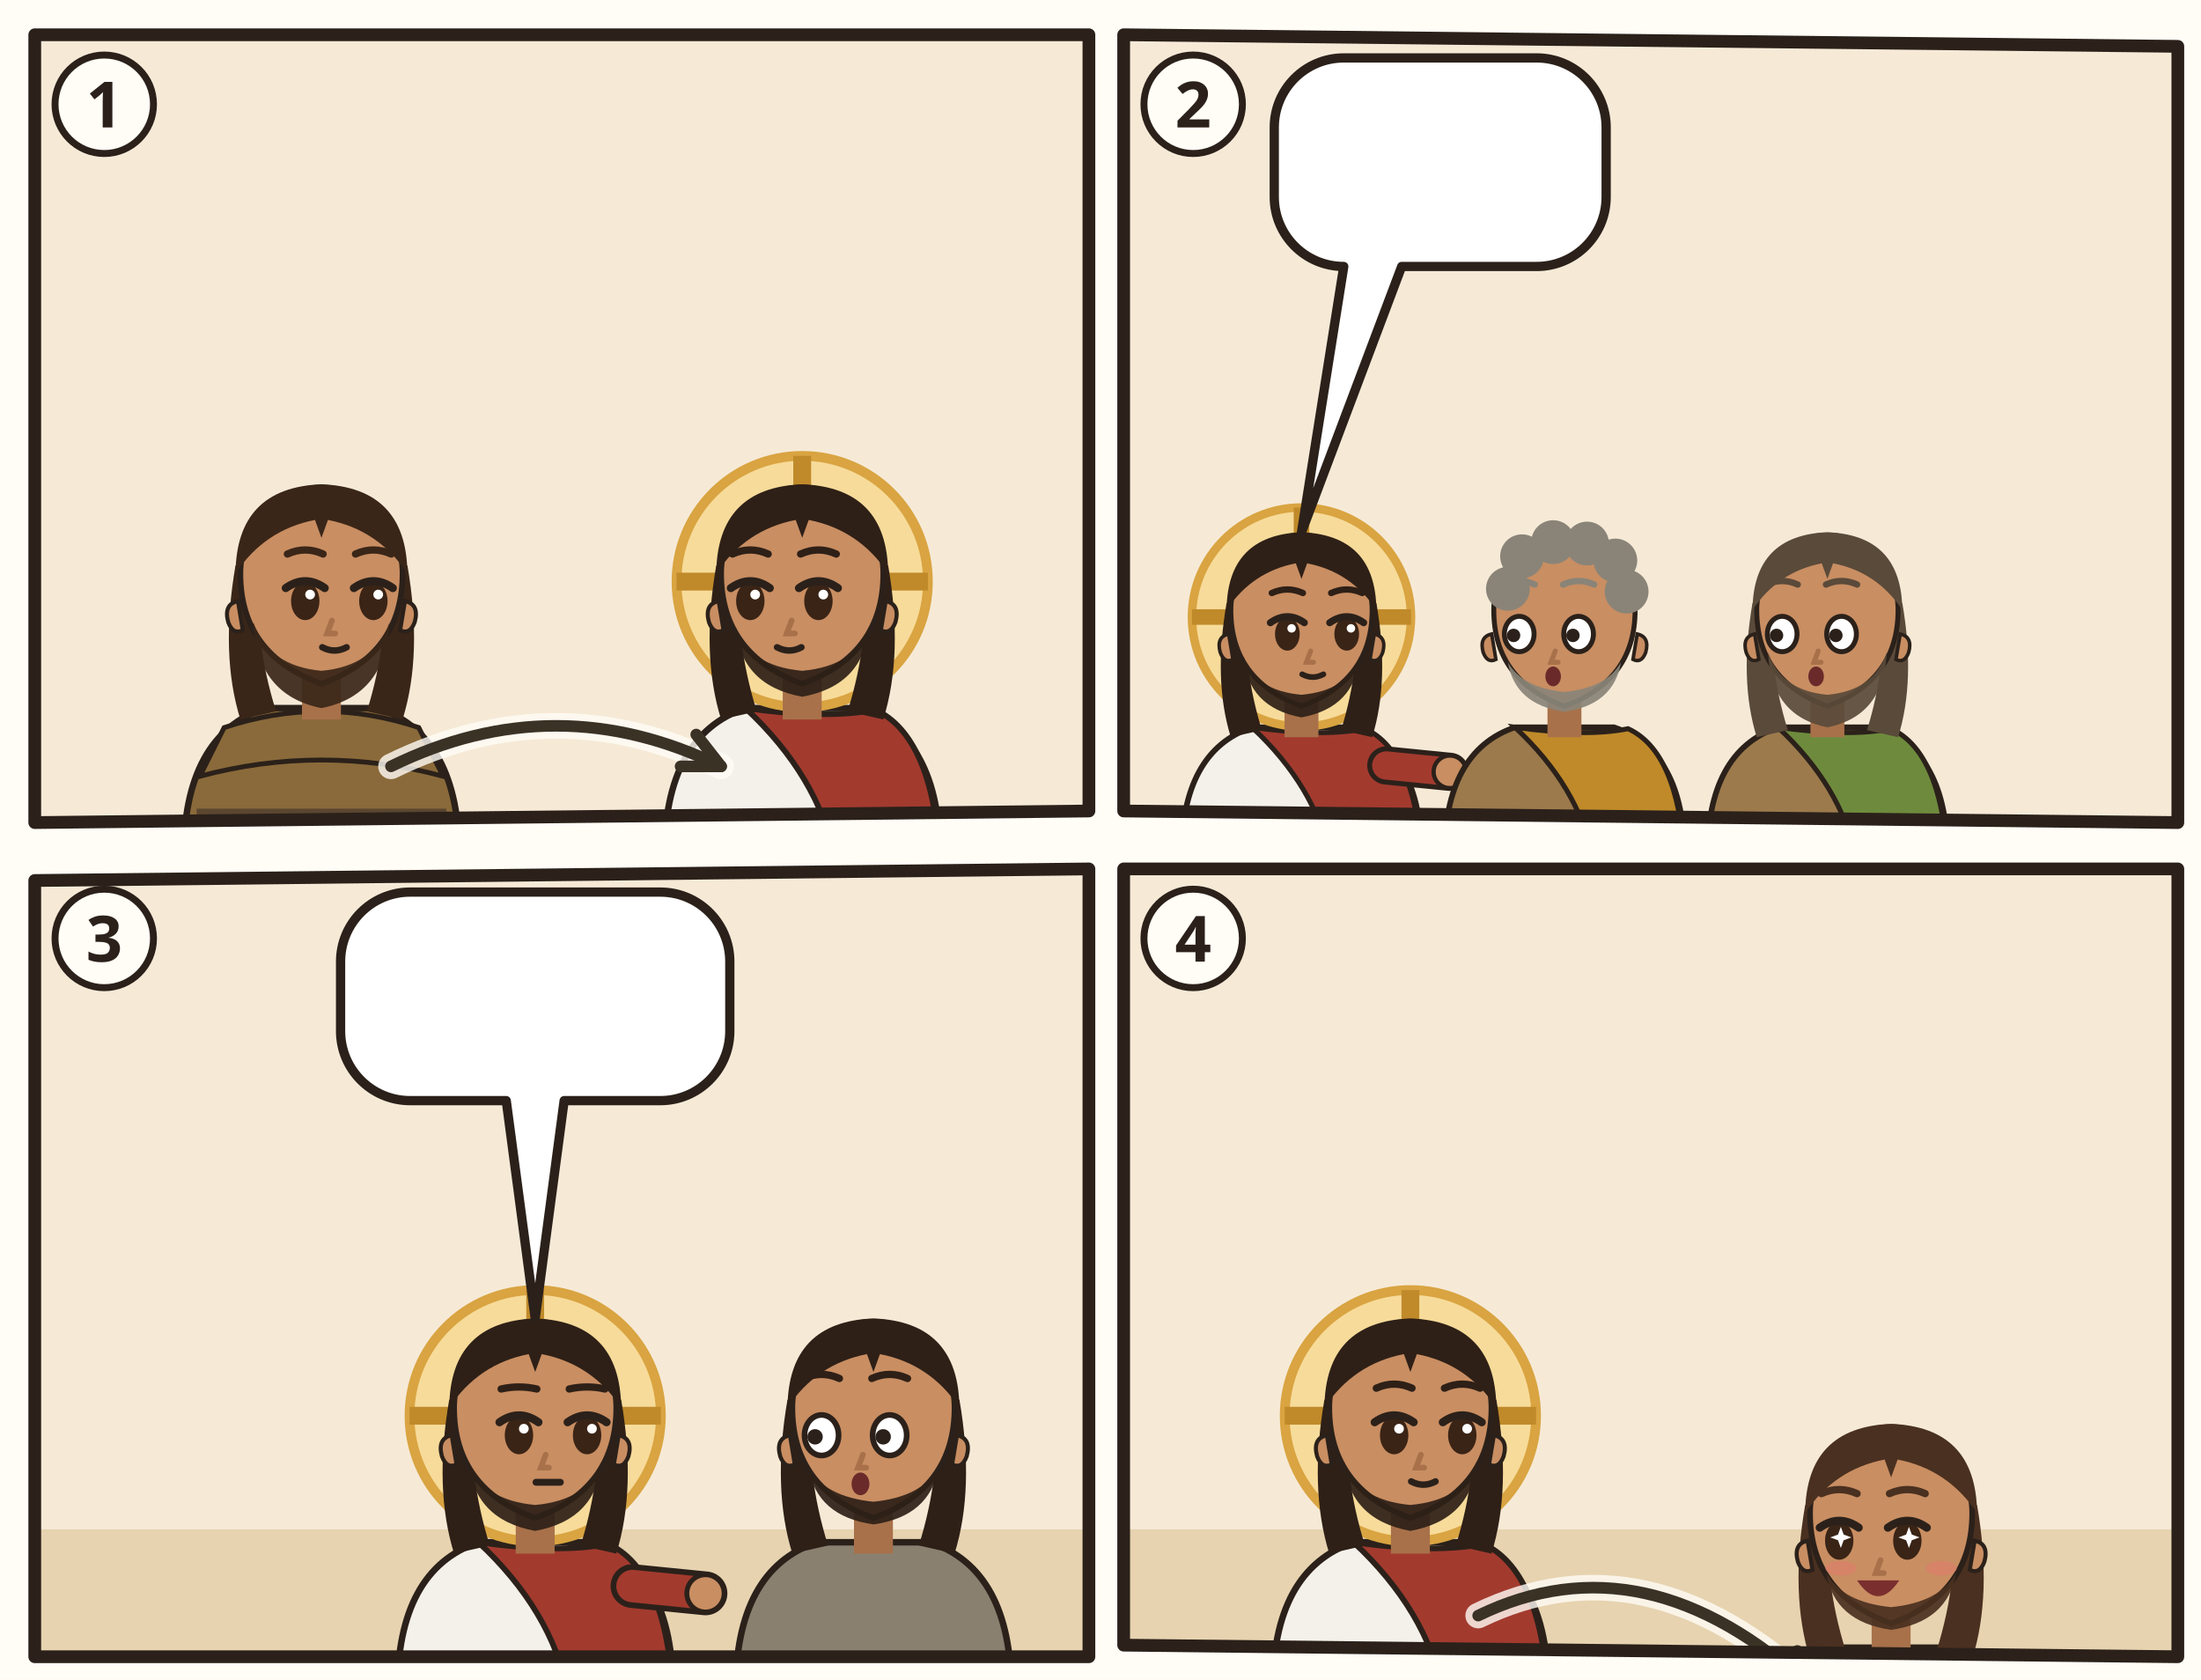
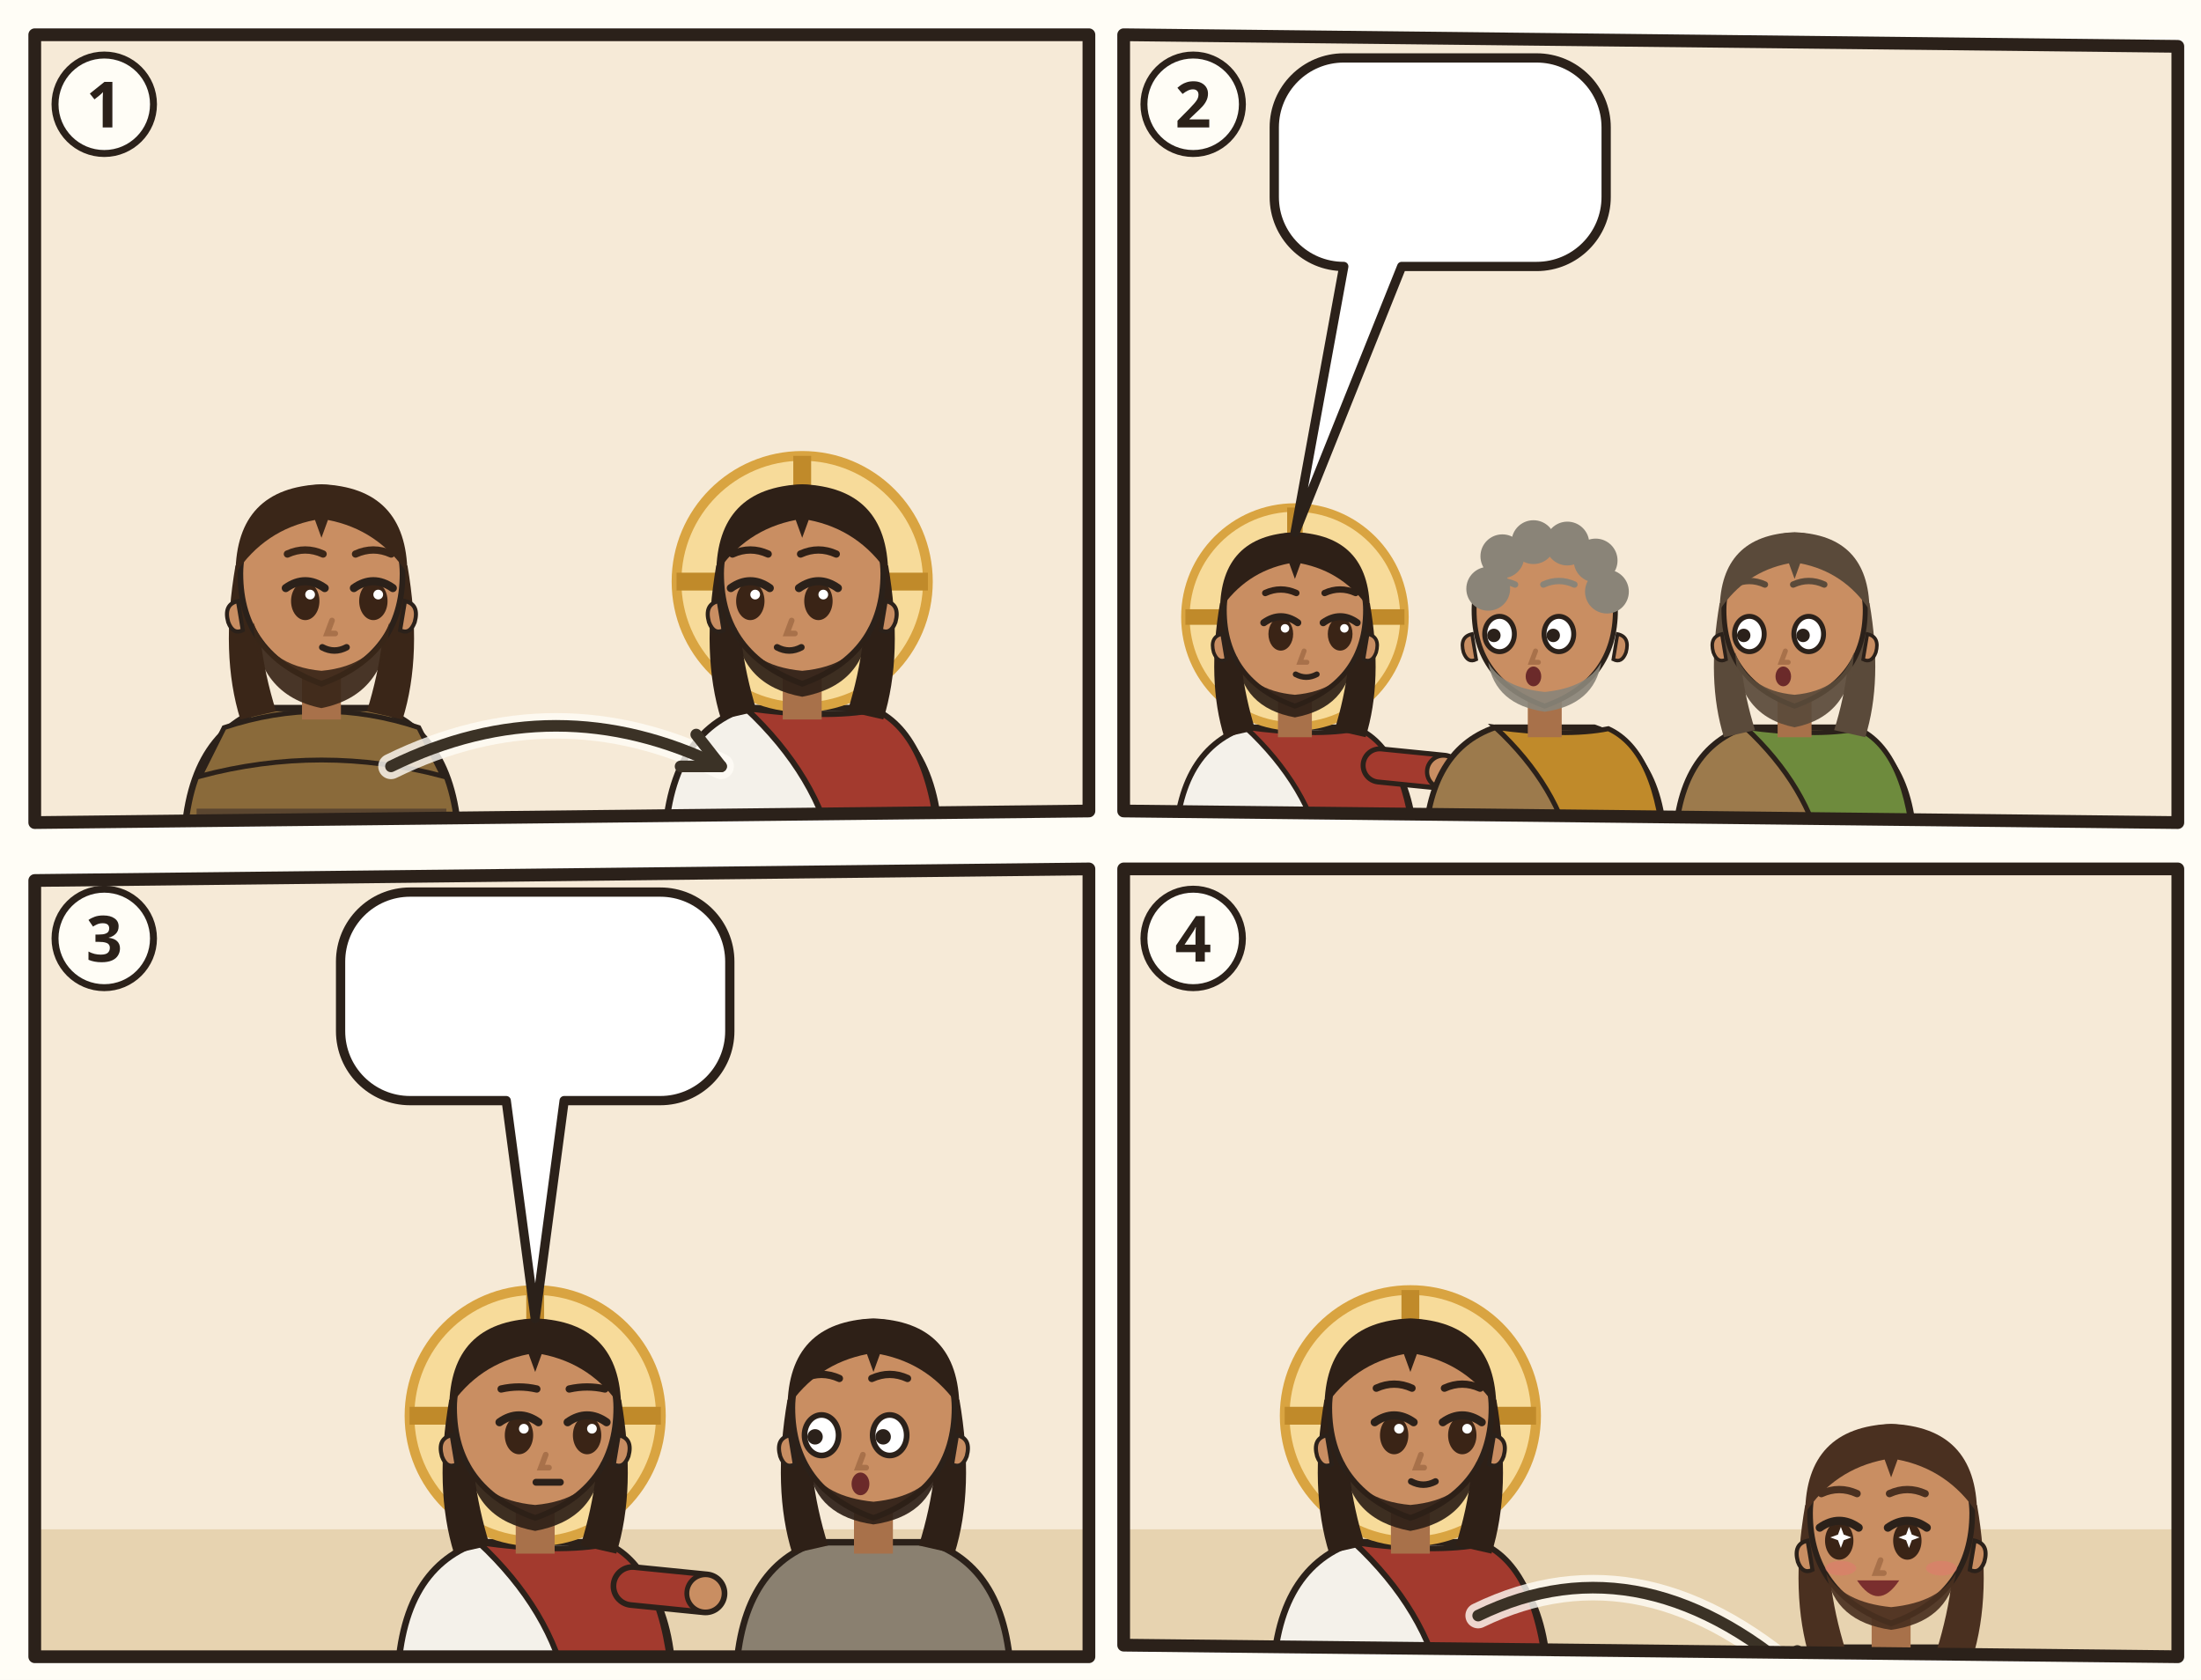
<svg xmlns="http://www.w3.org/2000/svg" viewBox="0 0 380 290">
  <rect width="380" height="290" fill="#FFFDF6" />
  <g transform="translate(4 4)">
    <clipPath id="an-cp-mrk-001-1">
      <polygon points="2,2 184,2 184,136 2,138" />
    </clipPath>
    <g clip-path="url(#an-cp-mrk-001-1)">
      <polygon points="2,2 184,2 184,136 2,138" fill="#F6EAD7" />
      <use href="#an-jordan" x="0" y="70" width="186" height="70" />
      <use href="#an-geist" x="76.0" y="4" width="34" height="34" />
      <g transform="translate(51.5 96.4) scale(1.4)">
        <path d="M-17 34Q-17 19-7 15.6L7 15.6Q17 19 17 34z" fill="#8A6A3A" stroke="#2B211A" stroke-width=".8" />
        <path d="M-12 18Q0 14 12 18l3 6Q0 20-15 24z" fill="#8A6A3A" stroke="#2B211A" stroke-width=".6" />
        <path d="M-15.4 28h30.8v2.6h-30.8z" fill="#5B4630" />
        <path d="M-10.6 -2Q-12.5 9-10 17L-5.6 16Q-8.4 7-7.6-1z M10.6 -2Q12.5 9 10 17L5.6 16Q8.4 7 7.6-1z" fill="#3A2618" />
        <path d="M-2.4 11h4.8v6h-4.8z" fill="#A8714A" />
        <path d="M-10 -1Q-10 9 0 12.6Q10 9 10 -1A10 10.6 0 0 0 -10 -1z" fill="#C98E62" stroke="#2B211A" stroke-width=".7" />
        <path d="M10.3 2.4q1.8.4 1.2 2.6-.6 1.6-1.8 1z M-10.3 2.4q-1.8.4-1.2 2.6.6 1.6 1.8 1z" fill="#C98E62" stroke="#2B211A" stroke-width=".5" />
        <path d="M-8.4 5Q-8 14 0 15.6Q8 14 8.4 5Q6.6 10.4 0 11Q-6.6 10.4-8.4 5z" fill="#3A2618" opacity=".92" />
        <ellipse cx="-2.0" cy="2.4" rx="1.75" ry="2.35" fill="#3A2416" />
        <path d="M-4.4 0.8Q-2.0 -0.9 0.4 0.8" fill="none" stroke="#2B211A" stroke-width="1" stroke-linecap="round" />
        <circle cx="-1.4" cy="1.6" r=".6" fill="#FFF" />
        <ellipse cx="6.4" cy="2.4" rx="1.75" ry="2.35" fill="#3A2416" />
        <path d="M4.0 0.8Q6.4 -0.9 8.8 0.8" fill="none" stroke="#2B211A" stroke-width="1" stroke-linecap="round" />
        <circle cx="7.0" cy="1.6" r=".6" fill="#FFF" />
        <path d="M-4.2 -3.4Q-2.0 -4.4 0.2 -3.4M4.2 -3.4Q6.4 -4.4 8.6 -3.4" fill="none" stroke="#3A2618" stroke-width=".9" stroke-linecap="round" />
        <path d="M1.3 4.8l-.6 1.6h1" fill="none" stroke="#A8714A" stroke-width=".7" stroke-linecap="round" />
        <path d="M0.1 8.1Q1.6 8.9 3.1 8.1" fill="none" stroke="#2B211A" stroke-width=".8" stroke-linecap="round" />
        <path d="M-10.6-1Q-10.5-11.6 0-12Q10.5-11.6 10.6-1Q7-6.4 .8-7.6L0-5.4-.8-7.6Q-7-6.4-10.6-1z" fill="#3A2618" />
        <use href="#an-a-kreuzstab" x="-4" y="18" width="16" height="12" />
      </g>
      <g transform="translate(134.5 96.4) scale(1.4)">
        <path d="M-17 34Q-17 19-7 15.6L7 15.6Q17 19 17 34z" fill="#F4F1EA" stroke="#2B211A" stroke-width=".8" />
        <path d="M-7 15.6Q3 17 9 15.8Q16 19 17 34L4 34Q2 24-7 15.6z" fill="#A33A2E" stroke="#2B211A" stroke-width=".7" />
        <circle r="15.5" fill="#F7DB9A" stroke="#D9A441" stroke-width="1.2" />
        <path d="M0-15.5v5M-15.5 0h5M15.5 0h-5" stroke="#C08A2A" stroke-width="2.2" />
        <path d="M-10.6 -2Q-12.5 9-10 17L-5.6 16Q-8.4 7-7.6-1z M10.6 -2Q12.5 9 10 17L5.6 16Q8.4 7 7.6-1z" fill="#2E2017" />
        <path d="M-2.4 11h4.8v6h-4.8z" fill="#A8714A" />
        <path d="M-10 -1Q-10 9 0 12.6Q10 9 10 -1A10 10.6 0 0 0 -10 -1z" fill="#C98E62" stroke="#2B211A" stroke-width=".7" />
        <path d="M10.3 2.4q1.8.4 1.2 2.6-.6 1.6-1.8 1z M-10.3 2.4q-1.8.4-1.2 2.6.6 1.6 1.8 1z" fill="#C98E62" stroke="#2B211A" stroke-width=".5" />
        <path d="M-8.2 5.6Q-7.6 12.8 0 14.2Q7.6 12.8 8.2 5.6Q6.6 10.4 0 11Q-6.6 10.4-8.2 5.6z" fill="#2E2017" opacity=".92" />
        <ellipse cx="-6.4" cy="2.4" rx="1.75" ry="2.35" fill="#3A2416" />
        <path d="M-8.8 0.8Q-6.4 -0.9 -4.0 0.8" fill="none" stroke="#2B211A" stroke-width="1" stroke-linecap="round" />
        <circle cx="-5.8" cy="1.6" r=".6" fill="#FFF" />
        <ellipse cx="2.0" cy="2.4" rx="1.75" ry="2.35" fill="#3A2416" />
        <path d="M-0.4 0.8Q2.0 -0.9 4.4 0.8" fill="none" stroke="#2B211A" stroke-width="1" stroke-linecap="round" />
        <circle cx="2.6" cy="1.6" r=".6" fill="#FFF" />
        <path d="M-8.6 -3.4Q-6.4 -4.4 -4.2 -3.4M-0.2 -3.4Q2.0 -4.4 4.2 -3.4" fill="none" stroke="#2E2017" stroke-width=".9" stroke-linecap="round" />
        <path d="M-1.3 4.8l-.6 1.6h1" fill="none" stroke="#A8714A" stroke-width=".7" stroke-linecap="round" />
        <path d="M-3.1 8.1Q-1.6 8.9 -0.1 8.1" fill="none" stroke="#2B211A" stroke-width=".8" stroke-linecap="round" />
        <path d="M-10.6-1Q-10.5-11.6 0-12Q10.5-11.6 10.6-1Q7-6.4 .8-7.6L0-5.4-.8-7.6Q-7-6.4-10.6-1z" fill="#2E2017" />
      </g>
      <use href="#an-z-taufe" x="123.5" y="54.6" width="22" height="22" />
      <path d="M63.5 128.3Q92.0 114.3 120.5 128.3" fill="none" stroke="#FFFDF6" stroke-width="4.4" stroke-linecap="round" opacity=".8" />
      <path d="M63.5 128.3Q92.0 114.3 120.5 128.3" fill="none" stroke="#3B3226" stroke-width="2" stroke-linecap="round" />
      <path d="M113.5 128.3L120.5 128.3L116.2 122.8" fill="none" stroke="#3B3226" stroke-width="2" stroke-linecap="round" stroke-linejoin="round" />
    </g>
    <polygon points="2,2 184,2 184,136 2,138" fill="none" stroke="#2B211A" stroke-width="2.2" stroke-linejoin="round" />
    <circle cx="14" cy="14" r="8.5" fill="#FFFDF6" stroke="#2B211A" stroke-width="1.2" />
    <text x="14" y="18" text-anchor="middle" font-family="sans-serif" font-size="11" font-weight="700" fill="#2B211A">1</text>
  </g>
  <g transform="translate(192 4)">
    <clipPath id="an-cp-mrk-001-2">
      <polygon points="2,2 184,4 184,138 2,136" />
    </clipPath>
    <g clip-path="url(#an-cp-mrk-001-2)">
      <polygon points="2,2 184,4 184,138 2,136" fill="#F6EAD7" />
      <use href="#an-see" x="0" y="70" width="186" height="70" />
      <use href="#an-strand" x="0" y="106" width="186" height="34" />
-       <g transform="translate(32.7 102.52) scale(1.22)">
+       <g transform="translate(31.56667 102.52) scale(1.22)">
        <path d="M-17 34Q-17 19-7 15.6L7 15.6Q17 19 17 34z" fill="#F4F1EA" stroke="#2B211A" stroke-width=".8" />
        <path d="M-7 15.6Q3 17 9 15.8Q16 19 17 34L4 34Q2 24-7 15.6z" fill="#A33A2E" stroke="#2B211A" stroke-width=".7" />
        <path d="M12 21L21.0 21.9" stroke="#2B211A" stroke-width="5.4" stroke-linecap="round" />
        <path d="M12 21L21.0 21.9" stroke="#A33A2E" stroke-width="4" stroke-linecap="round" />
        <circle cx="21.0" cy="21.9" r="2.3" fill="#C98E62" stroke="#2B211A" stroke-width=".6" />
        <circle r="15.5" fill="#F7DB9A" stroke="#D9A441" stroke-width="1.2" />
        <path d="M0-15.5v5M-15.5 0h5M15.5 0h-5" stroke="#C08A2A" stroke-width="2.2" />
        <path d="M-10.6 -2Q-12.5 9-10 17L-5.6 16Q-8.4 7-7.6-1z M10.6 -2Q12.5 9 10 17L5.6 16Q8.4 7 7.6-1z" fill="#2E2017" />
        <path d="M-2.4 11h4.8v6h-4.8z" fill="#A8714A" />
        <path d="M-10 -1Q-10 9 0 12.6Q10 9 10 -1A10 10.6 0 0 0 -10 -1z" fill="#C98E62" stroke="#2B211A" stroke-width=".7" />
        <path d="M10.3 2.4q1.8.4 1.2 2.6-.6 1.6-1.8 1z M-10.3 2.4q-1.8.4-1.2 2.6.6 1.6 1.8 1z" fill="#C98E62" stroke="#2B211A" stroke-width=".5" />
        <path d="M-8.2 5.6Q-7.6 12.8 0 14.2Q7.6 12.8 8.2 5.6Q6.6 10.4 0 11Q-6.6 10.4-8.2 5.6z" fill="#2E2017" opacity=".92" />
        <ellipse cx="-2.0" cy="2.4" rx="1.75" ry="2.35" fill="#3A2416" />
        <path d="M-4.4 0.8Q-2.0 -0.9 0.4 0.8" fill="none" stroke="#2B211A" stroke-width="1" stroke-linecap="round" />
        <circle cx="-1.4" cy="1.6" r=".6" fill="#FFF" />
        <ellipse cx="6.4" cy="2.4" rx="1.75" ry="2.35" fill="#3A2416" />
        <path d="M4.0 0.8Q6.4 -0.9 8.8 0.8" fill="none" stroke="#2B211A" stroke-width="1" stroke-linecap="round" />
        <circle cx="7.0" cy="1.6" r=".6" fill="#FFF" />
        <path d="M-4.2 -3.4Q-2.0 -4.4 0.2 -3.4M4.2 -3.4Q6.4 -4.4 8.6 -3.4" fill="none" stroke="#2E2017" stroke-width=".9" stroke-linecap="round" />
        <path d="M1.3 4.8l-.6 1.6h1" fill="none" stroke="#A8714A" stroke-width=".7" stroke-linecap="round" />
        <path d="M0.1 8.1Q1.6 8.9 3.1 8.1" fill="none" stroke="#2B211A" stroke-width=".8" stroke-linecap="round" />
        <path d="M-10.6-1Q-10.5-11.6 0-12Q10.5-11.6 10.6-1Q7-6.4 .8-7.6L0-5.4-.8-7.6Q-7-6.4-10.6-1z" fill="#2E2017" />
      </g>
-       <g transform="translate(78.1 102.52) scale(1.22)">
+       <g transform="translate(74.7 102.52) scale(1.22)">
        <path d="M-17 34Q-17 19-7 15.6L7 15.6Q17 19 17 34z" fill="#9C7A4C" stroke="#2B211A" stroke-width=".8" />
        <path d="M-7 15.6Q3 17 9 15.8Q16 19 17 34L4 34Q2 24-7 15.6z" fill="#C08A2A" stroke="#2B211A" stroke-width=".7" />
        <path d="M-2.4 11h4.8v6h-4.8z" fill="#A8714A" />
        <path d="M-10 -1Q-10 9 0 12.6Q10 9 10 -1A10 10.6 0 0 0 -10 -1z" fill="#C98E62" stroke="#2B211A" stroke-width=".7" />
        <path d="M10.3 2.4q1.8.4 1.2 2.6-.6 1.6-1.8 1z M-10.3 2.4q-1.8.4-1.2 2.6.6 1.6 1.8 1z" fill="#C98E62" stroke="#2B211A" stroke-width=".5" />
        <path d="M-8 6.4Q-7 12.4 0 13.4Q7 12.4 8 6.4Q6 10 0 10.6Q-6 10-8 6.4z" fill="#8A8478" opacity=".92" />
        <ellipse cx="-6.4" cy="2.4" rx="2.1" ry="2.5" fill="#FFF" stroke="#2B211A" stroke-width=".7" />
        <circle cx="-7.2" cy="2.6" r=".95" fill="#2B211A" />
        <ellipse cx="2.0" cy="2.4" rx="2.1" ry="2.5" fill="#FFF" stroke="#2B211A" stroke-width=".7" />
        <circle cx="1.2" cy="2.6" r=".95" fill="#2B211A" />
        <path d="M-8.6 -4.6Q-6.4 -5.6 -4.2 -4.6M-0.2 -4.6Q2.0 -5.6 4.2 -4.6" fill="none" stroke="#8A8478" stroke-width=".9" stroke-linecap="round" />
        <path d="M-1.3 4.8l-.6 1.6h1" fill="none" stroke="#A8714A" stroke-width=".7" stroke-linecap="round" />
        <ellipse cx="-1.6" cy="8.4" rx="1.1" ry="1.4" fill="#6B2A2A" />
        <circle cx="-8" cy="-4" r="3.1" fill="#8A8478" />
        <circle cx="-6" cy="-8.6" r="3.1" fill="#8A8478" />
        <circle cx="-1.6" cy="-10.6" r="3.1" fill="#8A8478" />
        <circle cx="3.2" cy="-10.4" r="3.1" fill="#8A8478" />
        <circle cx="7.2" cy="-8" r="3.1" fill="#8A8478" />
        <circle cx="8.8" cy="-3.6" r="3.1" fill="#8A8478" />
        <use href="#an-a-schluessel" x="-4" y="18" width="16" height="12" />
      </g>
-       <g transform="translate(123.5 102.52) scale(1.22)">
+       <g transform="translate(117.8333 102.52) scale(1.22)">
        <path d="M-17 34Q-17 19-7 15.6L7 15.6Q17 19 17 34z" fill="#9C7A4C" stroke="#2B211A" stroke-width=".8" />
        <path d="M-7 15.6Q3 17 9 15.8Q16 19 17 34L4 34Q2 24-7 15.6z" fill="#6E8B3D" stroke="#2B211A" stroke-width=".7" />
        <path d="M-10.6 -2Q-12.5 9-10 17L-5.6 16Q-8.4 7-7.6-1z M10.6 -2Q12.5 9 10 17L5.6 16Q8.4 7 7.6-1z" fill="#5A4A3A" />
        <path d="M-2.4 11h4.8v6h-4.8z" fill="#A8714A" />
        <path d="M-10 -1Q-10 9 0 12.6Q10 9 10 -1A10 10.6 0 0 0 -10 -1z" fill="#C98E62" stroke="#2B211A" stroke-width=".7" />
        <path d="M10.3 2.4q1.8.4 1.2 2.6-.6 1.6-1.8 1z M-10.3 2.4q-1.8.4-1.2 2.6.6 1.6 1.8 1z" fill="#C98E62" stroke="#2B211A" stroke-width=".5" />
        <path d="M-8.4 5Q-8 14 0 15.6Q8 14 8.4 5Q6.6 10.4 0 11Q-6.6 10.4-8.4 5z" fill="#5A4A3A" opacity=".92" />
        <ellipse cx="-6.4" cy="2.4" rx="2.1" ry="2.5" fill="#FFF" stroke="#2B211A" stroke-width=".7" />
        <circle cx="-7.2" cy="2.6" r=".95" fill="#2B211A" />
        <ellipse cx="2.0" cy="2.4" rx="2.1" ry="2.5" fill="#FFF" stroke="#2B211A" stroke-width=".7" />
        <circle cx="1.2" cy="2.6" r=".95" fill="#2B211A" />
        <path d="M-8.6 -4.6Q-6.4 -5.6 -4.2 -4.6M-0.2 -4.6Q2.0 -5.6 4.2 -4.6" fill="none" stroke="#5A4A3A" stroke-width=".9" stroke-linecap="round" />
        <path d="M-1.3 4.8l-.6 1.6h1" fill="none" stroke="#A8714A" stroke-width=".7" stroke-linecap="round" />
        <ellipse cx="-1.6" cy="8.4" rx="1.1" ry="1.4" fill="#6B2A2A" />
        <path d="M-10.6-1Q-10.5-11.6 0-12Q10.5-11.6 10.6-1Q7-6.4 .8-7.6L0-5.4-.8-7.6Q-7-6.4-10.6-1z" fill="#5A4A3A" />
        <use href="#an-a-x-kreuz" x="-4" y="18" width="16" height="12" />
      </g>
-       <use href="#an-netz" x="148.2" y="107" width="28" height="17" />
+       <use href="#an-netz" x="141.4" y="104" width="36" height="20" />
      <g>
-         <path d="M40 6H73.3A12 12 0 0 1 85.3 18V30A12 12 0 0 1 73.3 42L50 42L32.7 87.9L40 42H40A12 12 0 0 1 28 30V18A12 12 0 0 1 40 6Z" fill="#FFFFFF" stroke="#2B211A" stroke-width="1.6" stroke-linejoin="round" />
+         <path d="M40 6H73.3A12 12 0 0 1 85.3 18V30A12 12 0 0 1 73.3 42L50 42L31.6 87.9L40 42H40A12 12 0 0 1 28 30V18A12 12 0 0 1 40 6Z" fill="#FFFFFF" stroke="#2B211A" stroke-width="1.6" stroke-linejoin="round" />
        <use href="#an-z-nachfolgen" x="34" y="12" width="45.3" height="24" />
      </g>
    </g>
    <polygon points="2,2 184,4 184,138 2,136" fill="none" stroke="#2B211A" stroke-width="2.2" stroke-linejoin="round" />
    <circle cx="14" cy="14" r="8.5" fill="#FFFDF6" stroke="#2B211A" stroke-width="1.2" />
    <text x="14" y="18" text-anchor="middle" font-family="sans-serif" font-size="11" font-weight="700" fill="#2B211A">2</text>
  </g>
  <g transform="translate(4 148)">
    <clipPath id="an-cp-mrk-001-3">
      <polygon points="2,4 184,2 184,138 2,138" />
    </clipPath>
    <g clip-path="url(#an-cp-mrk-001-3)">
      <polygon points="2,4 184,2 184,138 2,138" fill="#F6EAD7" />
      <path d="M0 116h186v24H0z" fill="#E7D3B0" />
      <use href="#an-synagoge" x="4" y="66" width="76" height="54" opacity=".6" />
      <g transform="translate(88.4 96.4) scale(1.4)">
        <path d="M-17 34Q-17 19-7 15.6L7 15.6Q17 19 17 34z" fill="#F4F1EA" stroke="#2B211A" stroke-width=".8" />
        <path d="M-7 15.6Q3 17 9 15.8Q16 19 17 34L4 34Q2 24-7 15.6z" fill="#A33A2E" stroke="#2B211A" stroke-width=".7" />
        <path d="M12 21L21.0 21.9" stroke="#2B211A" stroke-width="5.4" stroke-linecap="round" />
        <path d="M12 21L21.0 21.9" stroke="#A33A2E" stroke-width="4" stroke-linecap="round" />
        <circle cx="21.0" cy="21.9" r="2.3" fill="#C98E62" stroke="#2B211A" stroke-width=".6" />
        <circle r="15.5" fill="#F7DB9A" stroke="#D9A441" stroke-width="1.2" />
        <path d="M0-15.5v5M-15.5 0h5M15.5 0h-5" stroke="#C08A2A" stroke-width="2.2" />
        <path d="M-10.6 -2Q-12.5 9-10 17L-5.6 16Q-8.4 7-7.6-1z M10.6 -2Q12.5 9 10 17L5.6 16Q8.4 7 7.6-1z" fill="#2E2017" />
        <path d="M-2.4 11h4.8v6h-4.8z" fill="#A8714A" />
        <path d="M-10 -1Q-10 9 0 12.6Q10 9 10 -1A10 10.6 0 0 0 -10 -1z" fill="#C98E62" stroke="#2B211A" stroke-width=".7" />
        <path d="M10.3 2.4q1.8.4 1.2 2.6-.6 1.6-1.8 1z M-10.3 2.4q-1.8.4-1.2 2.6.6 1.6 1.8 1z" fill="#C98E62" stroke="#2B211A" stroke-width=".5" />
        <path d="M-8.2 5.6Q-7.6 12.8 0 14.2Q7.6 12.8 8.2 5.6Q6.6 10.4 0 11Q-6.6 10.4-8.2 5.6z" fill="#2E2017" opacity=".92" />
        <ellipse cx="-2.0" cy="2.4" rx="1.75" ry="2.35" fill="#3A2416" />
        <path d="M-4.4 0.8Q-2.0 -0.9 0.4 0.8" fill="none" stroke="#2B211A" stroke-width="1" stroke-linecap="round" />
        <circle cx="-1.4" cy="1.6" r=".6" fill="#FFF" />
        <ellipse cx="6.4" cy="2.4" rx="1.75" ry="2.35" fill="#3A2416" />
        <path d="M4.0 0.8Q6.4 -0.9 8.8 0.8" fill="none" stroke="#2B211A" stroke-width="1" stroke-linecap="round" />
        <circle cx="7.0" cy="1.6" r=".6" fill="#FFF" />
        <path d="M-4.2 -3.3Q-2.0 -3.8 0.2 -3.3M4.2 -3.3Q6.4 -3.8 8.6 -3.3" fill="none" stroke="#2E2017" stroke-width=".9" stroke-linecap="round" />
        <path d="M1.3 4.8l-.6 1.6h1" fill="none" stroke="#A8714A" stroke-width=".7" stroke-linecap="round" />
        <path d="M0.1 8.2h3" stroke="#2B211A" stroke-width=".85" stroke-linecap="round" />
        <path d="M-10.6-1Q-10.5-11.6 0-12Q10.5-11.6 10.6-1Q7-6.4 .8-7.6L0-5.4-.8-7.6Q-7-6.4-10.6-1z" fill="#2E2017" />
      </g>
      <g transform="translate(146.8 96.4) scale(1.4)">
        <path d="M-17 34Q-17 19-7 15.6L7 15.6Q17 19 17 34z" fill="#8A8070" stroke="#2B211A" stroke-width=".8" />
        <path d="M-10.6 -2Q-12.5 9-10 17L-5.6 16Q-8.4 7-7.6-1z M10.6 -2Q12.5 9 10 17L5.6 16Q8.4 7 7.6-1z" fill="#2E2017" />
        <path d="M-2.4 11h4.8v6h-4.8z" fill="#A8714A" />
        <path d="M-10 -1Q-10 9 0 12.6Q10 9 10 -1A10 10.6 0 0 0 -10 -1z" fill="#C98E62" stroke="#2B211A" stroke-width=".7" />
        <path d="M10.3 2.4q1.8.4 1.2 2.6-.6 1.6-1.8 1z M-10.3 2.4q-1.8.4-1.2 2.6.6 1.6 1.8 1z" fill="#C98E62" stroke="#2B211A" stroke-width=".5" />
        <path d="M-8 6.4Q-7 12.4 0 13.4Q7 12.4 8 6.4Q6 10 0 10.6Q-6 10-8 6.4z" fill="#2E2017" opacity=".92" />
        <ellipse cx="-6.4" cy="2.4" rx="2.1" ry="2.5" fill="#FFF" stroke="#2B211A" stroke-width=".7" />
        <circle cx="-7.2" cy="2.6" r=".95" fill="#2B211A" />
        <ellipse cx="2.0" cy="2.4" rx="2.1" ry="2.5" fill="#FFF" stroke="#2B211A" stroke-width=".7" />
        <circle cx="1.2" cy="2.6" r=".95" fill="#2B211A" />
        <path d="M-8.6 -4.6Q-6.4 -5.6 -4.2 -4.6M-0.2 -4.6Q2.0 -5.6 4.2 -4.6" fill="none" stroke="#2E2017" stroke-width=".9" stroke-linecap="round" />
        <path d="M-1.3 4.8l-.6 1.6h1" fill="none" stroke="#A8714A" stroke-width=".7" stroke-linecap="round" />
        <ellipse cx="-1.6" cy="8.4" rx="1.1" ry="1.4" fill="#6B2A2A" />
        <path d="M-10.6-1Q-10.5-11.6 0-12Q10.5-11.6 10.6-1Q7-6.4 .8-7.6L0-5.4-.8-7.6Q-7-6.4-10.6-1z" fill="#2E2017" />
      </g>
      <use href="#an-z-daemon" x="138.8" y="60.6" width="16" height="16" />
      <g>
        <path d="M66.8 6H110A12 12 0 0 1 122 18V30A12 12 0 0 1 110 42L93.4 42L88.4 79.6L83.4 42H66.8A12 12 0 0 1 54.8 30V18A12 12 0 0 1 66.8 6Z" fill="#FFFFFF" stroke="#2B211A" stroke-width="1.6" stroke-linejoin="round" />
        <use href="#an-z-schweigen" x="60.8" y="12" width="26.2" height="24" />
        <use href="#an-z-daemon" x="92.0" y="12" width="24.0" height="24" />
      </g>
      <use href="#an-z-fliehen" x="150" y="50" width="24.0" height="13.0" />
    </g>
    <polygon points="2,4 184,2 184,138 2,138" fill="none" stroke="#2B211A" stroke-width="2.2" stroke-linejoin="round" />
    <circle cx="14" cy="14" r="8.5" fill="#FFFDF6" stroke="#2B211A" stroke-width="1.2" />
    <text x="14" y="18" text-anchor="middle" font-family="sans-serif" font-size="11" font-weight="700" fill="#2B211A">3</text>
  </g>
  <g transform="translate(192 148)">
    <clipPath id="an-cp-mrk-001-4">
      <polygon points="2,2 184,2 184,138 2,136" />
    </clipPath>
    <g clip-path="url(#an-cp-mrk-001-4)">
      <polygon points="2,2 184,2 184,138 2,136" fill="#F6EAD7" />
      <path d="M0 116h186v24H0z" fill="#E7D3B0" />
      <g transform="translate(51.5 96.4) scale(1.4)">
        <path d="M-17 34Q-17 19-7 15.6L7 15.6Q17 19 17 34z" fill="#F4F1EA" stroke="#2B211A" stroke-width=".8" />
        <path d="M-7 15.6Q3 17 9 15.8Q16 19 17 34L4 34Q2 24-7 15.6z" fill="#A33A2E" stroke="#2B211A" stroke-width=".7" />
        <circle r="15.5" fill="#F7DB9A" stroke="#D9A441" stroke-width="1.2" />
        <path d="M0-15.5v5M-15.5 0h5M15.5 0h-5" stroke="#C08A2A" stroke-width="2.2" />
        <path d="M-10.6 -2Q-12.5 9-10 17L-5.6 16Q-8.4 7-7.6-1z M10.6 -2Q12.5 9 10 17L5.6 16Q8.4 7 7.6-1z" fill="#2E2017" />
        <path d="M-2.4 11h4.8v6h-4.8z" fill="#A8714A" />
        <path d="M-10 -1Q-10 9 0 12.6Q10 9 10 -1A10 10.6 0 0 0 -10 -1z" fill="#C98E62" stroke="#2B211A" stroke-width=".7" />
        <path d="M10.3 2.4q1.8.4 1.2 2.6-.6 1.6-1.8 1z M-10.3 2.4q-1.8.4-1.2 2.6.6 1.6 1.8 1z" fill="#C98E62" stroke="#2B211A" stroke-width=".5" />
        <path d="M-8.2 5.6Q-7.6 12.8 0 14.2Q7.6 12.8 8.2 5.6Q6.6 10.4 0 11Q-6.6 10.4-8.2 5.6z" fill="#2E2017" opacity=".92" />
        <ellipse cx="-2.0" cy="2.4" rx="1.75" ry="2.35" fill="#3A2416" />
        <path d="M-4.4 0.8Q-2.0 -0.9 0.4 0.8" fill="none" stroke="#2B211A" stroke-width="1" stroke-linecap="round" />
        <circle cx="-1.4" cy="1.6" r=".6" fill="#FFF" />
        <ellipse cx="6.4" cy="2.4" rx="1.75" ry="2.35" fill="#3A2416" />
        <path d="M4.0 0.8Q6.4 -0.9 8.8 0.8" fill="none" stroke="#2B211A" stroke-width="1" stroke-linecap="round" />
        <circle cx="7.0" cy="1.6" r=".6" fill="#FFF" />
        <path d="M-4.2 -3.4Q-2.0 -4.4 0.2 -3.4M4.2 -3.4Q6.4 -4.4 8.6 -3.4" fill="none" stroke="#2E2017" stroke-width=".9" stroke-linecap="round" />
        <path d="M1.3 4.8l-.6 1.6h1" fill="none" stroke="#A8714A" stroke-width=".7" stroke-linecap="round" />
        <path d="M0.1 8.1Q1.6 8.9 3.1 8.1" fill="none" stroke="#2B211A" stroke-width=".8" stroke-linecap="round" />
        <path d="M-10.6-1Q-10.5-11.6 0-12Q10.5-11.6 10.6-1Q7-6.4 .8-7.6L0-5.4-.8-7.6Q-7-6.4-10.6-1z" fill="#2E2017" />
      </g>
      <g transform="translate(134.5 114.6) scale(1.4)">
        <path d="M-17 34Q-17 19-7 15.6L7 15.6Q17 19 17 34z" fill="#B8AE98" stroke="#2B211A" stroke-width=".8" />
        <path d="M-7 15.6Q3 17 9 15.8Q16 19 17 34L4 34Q2 24-7 15.6z" fill="#7A7060" stroke="#2B211A" stroke-width=".7" />
        <path d="M-10.6 -2Q-12.5 9-10 17L-5.6 16Q-8.4 7-7.6-1z M10.6 -2Q12.5 9 10 17L5.6 16Q8.4 7 7.6-1z" fill="#4A3020" />
        <path d="M-2.4 11h4.8v6h-4.8z" fill="#A8714A" />
        <path d="M-10 -1Q-10 9 0 12.6Q10 9 10 -1A10 10.6 0 0 0 -10 -1z" fill="#C98E62" stroke="#2B211A" stroke-width=".7" />
        <path d="M10.3 2.4q1.8.4 1.2 2.6-.6 1.6-1.8 1z M-10.3 2.4q-1.8.4-1.2 2.6.6 1.6 1.8 1z" fill="#C98E62" stroke="#2B211A" stroke-width=".5" />
        <path d="M-8 6.4Q-7 12.4 0 13.4Q7 12.4 8 6.4Q6 10 0 10.6Q-6 10-8 6.4z" fill="#4A3020" opacity=".92" />
        <ellipse cx="-6.4" cy="2.4" rx="1.75" ry="2.35" fill="#3A2416" />
        <path d="M-8.8 0.8Q-6.4 -0.9 -4.0 0.8" fill="none" stroke="#2B211A" stroke-width="1" stroke-linecap="round" />
        <path d="M-6.2 0.7l.35 .95.95 .35-.95 .35-.35 .95-.35-.95-.95-.35.95-.35z" fill="#FFF" />
        <ellipse cx="2.0" cy="2.4" rx="1.75" ry="2.35" fill="#3A2416" />
        <path d="M-0.4 0.8Q2.0 -0.9 4.4 0.8" fill="none" stroke="#2B211A" stroke-width="1" stroke-linecap="round" />
        <path d="M2.2 0.7l.35 .95.95 .35-.95 .35-.35 .95-.35-.95-.95-.35.95-.35z" fill="#FFF" />
        <path d="M-8.6 -3.4Q-6.4 -4.4 -4.2 -3.4M-0.2 -3.4Q2.0 -4.4 4.2 -3.4" fill="none" stroke="#4A3020" stroke-width=".9" stroke-linecap="round" />
        <path d="M-1.3 4.8l-.6 1.6h1" fill="none" stroke="#A8714A" stroke-width=".7" stroke-linecap="round" />
        <ellipse cx="-6.2" cy="5.8" rx="1.9" ry=".9" fill="#E07A6E" opacity=".55" />
        <ellipse cx="6.2" cy="5.8" rx="1.9" ry=".9" fill="#E07A6E" opacity=".55" />
        <path d="M-4.2 7.3Q-1.6 11.2 1.0 7.3z" fill="#7A2E2E" />
        <path d="M-10.6-1Q-10.5-11.6 0-12Q10.5-11.6 10.6-1Q7-6.4 .8-7.6L0-5.4-.8-7.6Q-7-6.4-10.6-1z" fill="#4A3020" />
      </g>
      <use href="#an-z-rein" x="125.5" y="76.8" width="18" height="18" />
      <path d="M63.2 130.9Q92.0 116.9 120.8 143.5" fill="none" stroke="#FFFDF6" stroke-width="4.4" stroke-linecap="round" opacity=".8" />
      <path d="M63.2 130.9Q92.0 116.9 120.8 143.5" fill="none" stroke="#3B3226" stroke-width="2" stroke-linecap="round" />
      <path d="M114.1 141.5L120.8 143.5L118.3 137.0" fill="none" stroke="#3B3226" stroke-width="2" stroke-linecap="round" stroke-linejoin="round" />
    </g>
    <polygon points="2,2 184,2 184,138 2,136" fill="none" stroke="#2B211A" stroke-width="2.2" stroke-linejoin="round" />
    <circle cx="14" cy="14" r="8.5" fill="#FFFDF6" stroke="#2B211A" stroke-width="1.2" />
    <text x="14" y="18" text-anchor="middle" font-family="sans-serif" font-size="11" font-weight="700" fill="#2B211A">4</text>
  </g>
</svg>
